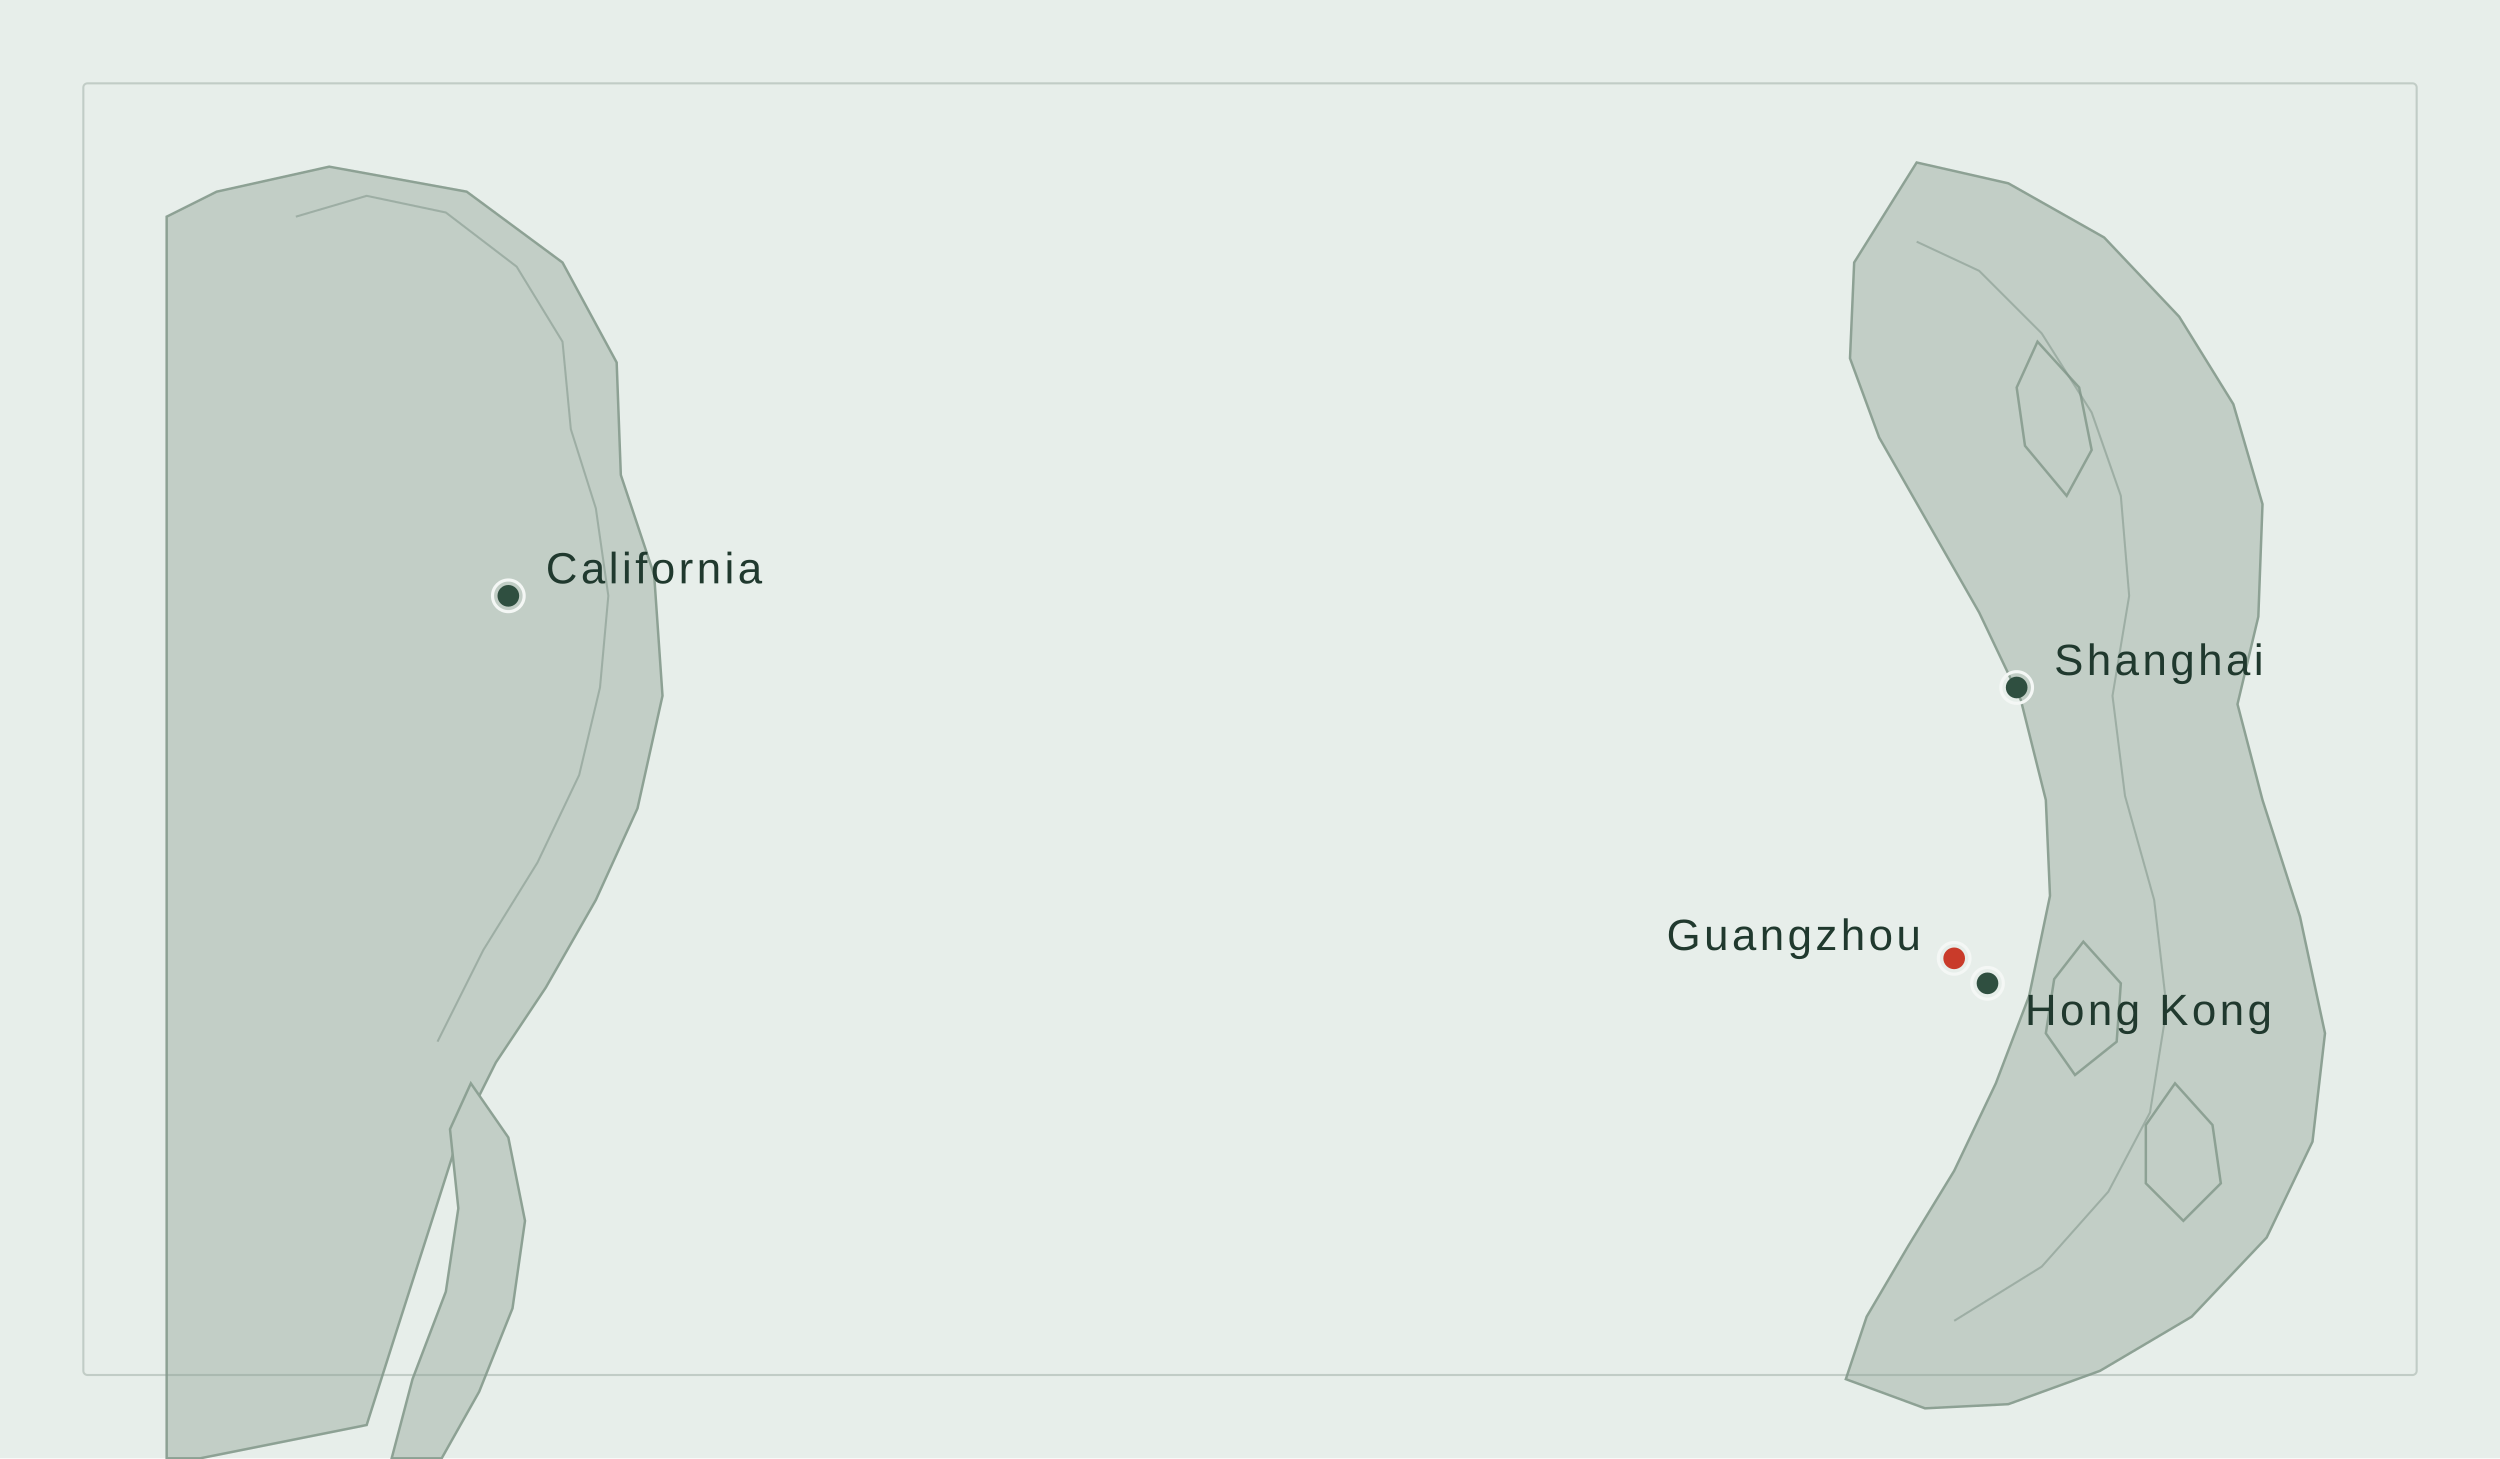
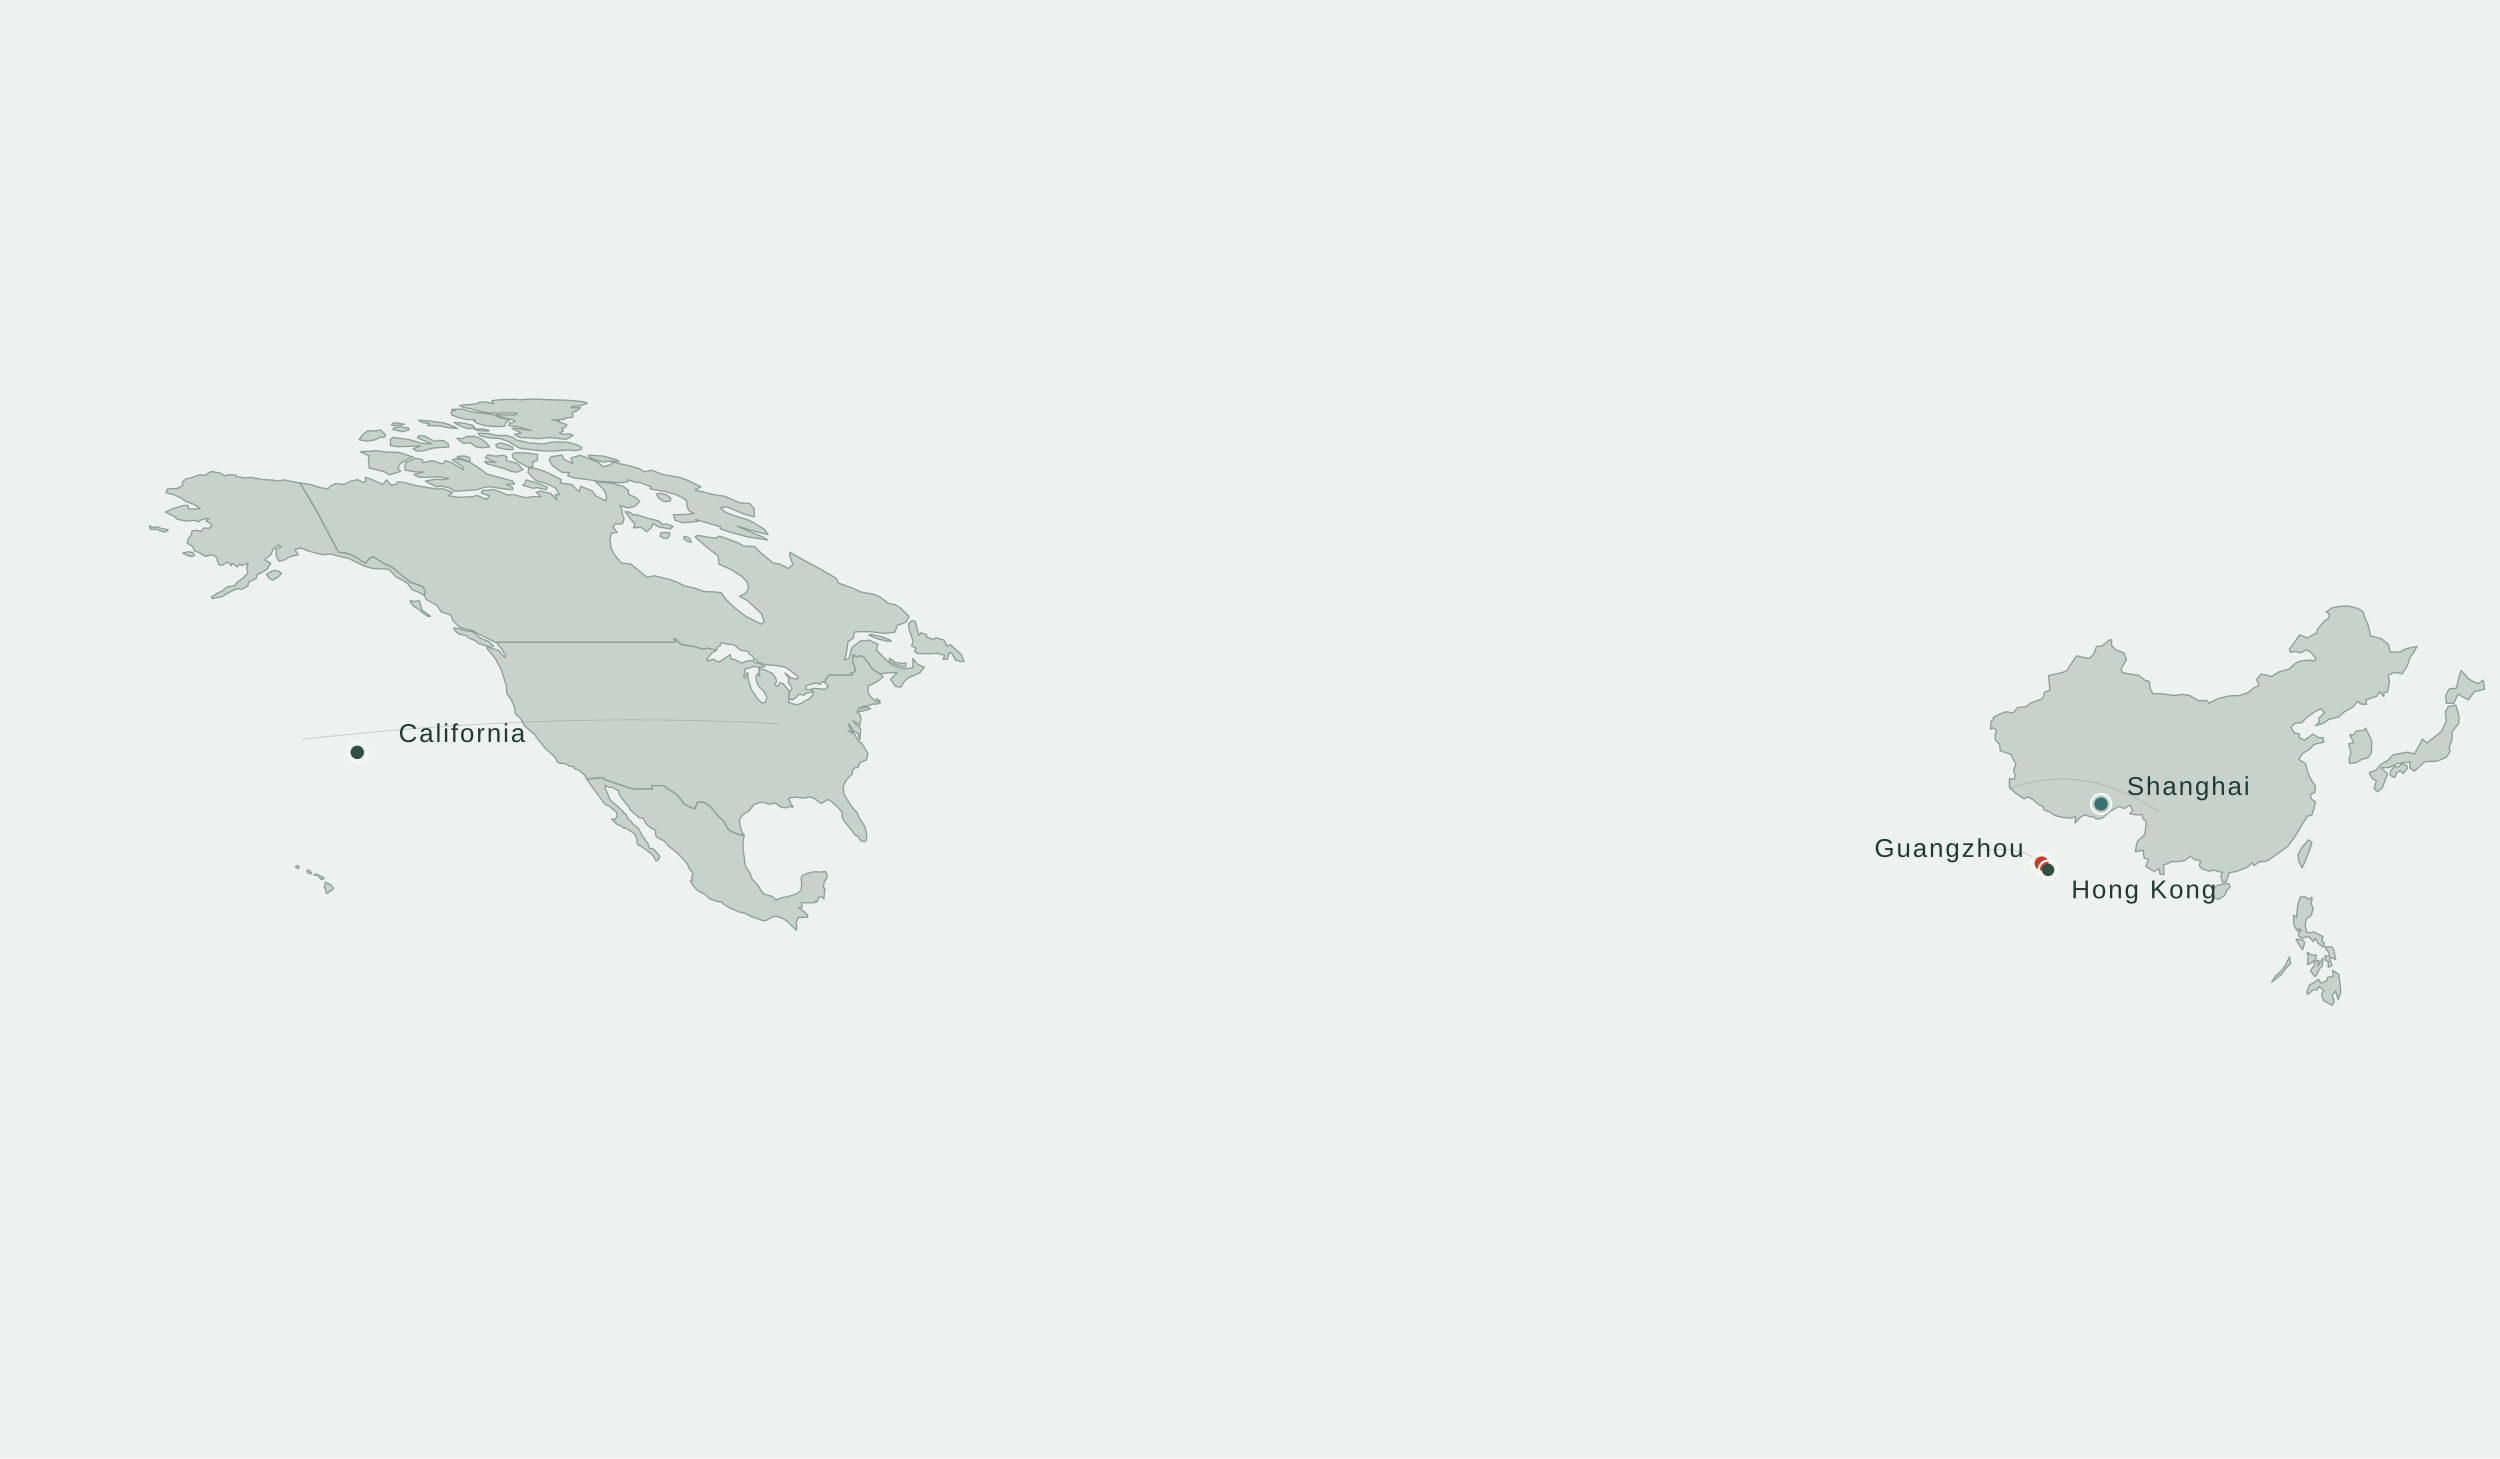
<svg xmlns="http://www.w3.org/2000/svg" viewBox="0 0 1200 700" role="img" aria-labelledby="title desc">
  <defs>
    <style>
-       .ocean { fill: #e7eeea; }
-       .land { fill: #c2cec6; stroke: #8da194; stroke-width: 1.2; }
-       .coast { fill: none; stroke: #7f9488; stroke-width: 1; stroke-opacity: 0.55; }
+       .ocean { fill: #edf2ee; }
+       .land { fill: #c7d2ca; stroke: #8ea095; stroke-width: 1.05; stroke-linejoin: round; }
+       .coast { fill: none; stroke: #7f9287; stroke-width: 0.72; stroke-opacity: 0.4; }
      .marker { fill: #2f4f40; }
-       .marker-accent { fill: #c93b2a; }
-       .marker-ring { fill: none; stroke: #f4f7f5; stroke-width: 1.5; }
+       .marker-primary { fill: #3d7070; }
+       .marker-core { fill: #c93b2a; }
+       .marker-ring { fill: none; stroke: #f7f9f7; stroke-width: 1.7; }
      .label {
        font-family: "DIN 2014", "DIN2014", "DIN Alternate", "Arial Narrow", Arial, sans-serif;
-         font-size: 21px;
+         font-size: 20px;
        font-weight: 520;
-         letter-spacing: 0.08em;
+         letter-spacing: 0.075em;
        text-transform: uppercase;
-         fill: #20392e;
-       }
-       .frame {
-         fill: none;
-         stroke: #85988d;
-         stroke-opacity: 0.38;
-         stroke-width: 1;
+         fill: #213a2f;
      }
    </style>
  </defs>
  <rect class="ocean" x="0" y="0" width="1200" height="700" />
-   <path class="land" d="M104 92     L158 80 L224 92 L270 126 L296 174 L298 228 L314 276 L318 334 L306 388     L286 432 L262 474 L238 510 L220 546 L206 590 L190 640 L176 684 L96 700 L80 700     L80 104 Z" />
-   <path class="land" d="M226 520 L244 546 L252 586 L246 628 L230 668 L212 700 L188 700 L198 662 L214 620 L220 580 L216 542 Z" />
-   <path class="land" d="M920 78     L964 88 L1010 114 L1046 152 L1072 194 L1086 242 L1084 296 L1074 338 L1086 384     L1104 440 L1116 496 L1110 548 L1088 594 L1052 632 L1008 658 L964 674 L924 676     L886 662 L896 632 L916 598 L938 562 L958 520 L974 478 L984 430 L982 384 L970 336     L950 294 L926 252 L902 210 L888 172 L890 126 Z" />
-   <path class="land" d="M978 164 L998 186 L1004 216 L992 238 L972 214 L968 186 Z" />
-   <path class="land" d="M1000 452 L1018 472 L1016 500 L996 516 L982 496 L986 470 Z" />
-   <path class="land" d="M1044 520 L1062 540 L1066 568 L1048 586 L1030 568 L1030 540 Z" />
-   <path class="coast" d="M142 104 L176 94 L214 102 L248 128 L270 164 L274 206 L286 244 L292 286 L288 330 L278 372 L258 414 L232 456 L210 500" />
-   <path class="coast" d="M920 116 L950 130 L980 160 L1004 198 L1018 238 L1022 286 L1014 334 L1020 382 L1034 432 L1040 484 L1032 534 L1012 572 L980 608 L938 634" />
-   <g>
-     <circle class="marker" cx="244" cy="286" r="5.2" />
-     <circle class="marker-ring" cx="244" cy="286" r="7.6" />
-     <circle class="marker" cx="968" cy="330" r="5.2" />
-     <circle class="marker-ring" cx="968" cy="330" r="7.6" />
-     <circle class="marker-accent" cx="938" cy="460" r="5.2" />
-     <circle class="marker-ring" cx="938" cy="460" r="7.6" />
-     <circle class="marker" cx="954" cy="472" r="5.2" />
-     <circle class="marker-ring" cx="954" cy="472" r="7.6" />
+   <g transform="translate(590 190) scale(0.62)">
+     <path class="land" d="M770.8 386.8l-5.1 3.1-4.5-2 0.2-5.6 2.9-2.9 6.3-1.8 3.3 0.1 1.1 2.5-2.7 2.8-1.5 3.8z m123.1-154l-3.1-3.8-2.4 3.6-8.3 2.8 0.5 3.4-4.5-0.2-2.3-2.1-4.1 4.6-6.2 3.5-4.7 4.1-7.6 1.9-4.3 3-5.9 1.8 3.2-3-0.9-2.5 4.7-4.4-2.3-3.4-4.9 2.3-6.5 4.5-3.8 4.2-5.3 0.3-3.1 3 2.3 4.4 4.2 1.1-0.1 2.9 4 1.9 6.5-4.7 4.5 2.6 3.4 0.1 0.6 3.4-7.8 1.8-2.9 3.5-5.6 3.3-3.3 4.6 5.5 3.5 1.5 6.4 2.8 6 3.3 5-0.5 4.8-3.6 1.8 1.1 3.5 3.1 2-1.3 5.3-1.7 5.1-3.2 0.6-4.5 7-5 8.6-5.7 7.7-8 6-8.1 5.5-6.4 0.8-3.6 2.8-1.8-2.1-3.4 3.3-8 3.2-6 1-2.4 6.9-3.1 0.4-1.2-4.7 1.5-2.6-7.5-2-2.7 1-5.5-1.7-2.5-2.6 1.1-3.8-5-1.1-2.6-2.5-5 3.5-5.5 0.7-4.5 0-3.1 1.6-3 0.9 0.3 7.5-3-0.2-0.4-1.5 0-2.7-4.2 1.9-2.4-1.2-4-2.5 2.1-5.4-3.4-1.2-0.8-6-6.1 1.1 1.5-7.7 5.8-5.5 0.8-5.3 0.4-5-2.2-1.6-1.4-3.8-3.3 0.5-5.9-1 2.3-2.7-2.1-4.1-4.3 2.8-4.4-1.6-7 4.1-5.7 4.9-4.6 0.8-2.1-1.8-3-0.1-3.7-1.5-3.2 1.6-4.4 4.8 0.3-5.1-3.6 1.4-6.4-0.6-6-1.5-4.1-2.9-4.1-1.3-1.3-3.1-2.9-0.9-4.9-4.3-4-2-2.6 1.6-6.7-4.6-4.6-4.1 0-7.1 3.7 0.8 0.9-3.3-1.4-3.3 1.8-5.3-4-7.6-8.2-2.7-0.3-5-3.1-3-0.5-1.8 0.3-3.7 0.9-2.6-2.8-1.4-2 0.6 0.5-6 2-1.4-0.3-1.6 6-3 4.1-1.3 5.3 0.9 3.3-4.1 7-0.8 2.6-2.5 9.4-3.5 1.2-1.5 0.8-3.7 4.1-1.6-1-11.2 11-2.5 3.1-1.4 7.5-11.4 9.4 2.1 3.7-2.9 2.4-6.4 4.4-0.6 5.2-4.2 2.1-0.5-0.1 4.4 3.1 3.4 6.5 2.4 2 5.1-4.2 7.4 1.1 2.8 5.8 1.1 6.7 0.9 5.1 4 3 0.7 0.9 5.9 2.1 3.8 5.8-0.2 10.4 1.5 7.2-0.9 4.9 0.9 6.9 4 6.3-0.1 2 2.1 6.7-3.5 8.9-2.2 7.9-0.3 6.5-2.2 4.4-3.5 4-2.1-0.5-2.2-1.2-2.4 3.5-4.1 2.8 0.5 5.1 1.3 5.7-3.4 8.2-2.4 4.5-4.2 3.8-1.9 7.6-0.8 3.9 0.7 0.9-2.2-3.9-4.5-3.7-2-4.3 2.3-4.8-1-3 0.8-0.9-2.5 4.7-6.4 3.3-4.7 5.6 2.4 7.7-4 0.4-2.8 5.7-6.6 3.1-2 0.5-3.5-2.4-1.4 4.6-3.1 6.2-1.1 6.5-0.2 7 1.8 3.9 2.3 2.1 6.3 1.5 2.7 1.2 3.8 1.1 6.2 8.4 2 5.5 4.5 1.4 5.9 7.7 0 4.6-2.5 8.5-1.8-3.1 5.7-2.1 2.3-2.3 7-4 6.2-6.1-1.1-4.7 2.2 0.9 5.5-1.4 7.6-2.7 0.2-0.2 3.2z" />
+     <path class="land" d="M911.6 286.2l0.6 2.2-3.3 4-2.1-2.1-2.9 1.5-1.6 3.8-3.5-1.9 0.2-3 3.2-3.9 3.1 0.7 2.4-2.7 3.9 1.4z m35-19.4l-2.2 5.1 0.9 3.3-3 4.6-7 3-9.6 0.4-8.1 7.4-3.5-2.5 0-4.8-9.5 1.4-6.6 3.1-6.4 0.1 5.3 4.8-4.3 11-3.7 2.8-2.5-2.5 1.7-5.9-3.4-1.9-1.9-4.5 5.3-2 3.1-4 5.7-3.4 4.2-4.4 10.9-2 5.7 1.3 6.2-11.5 3.4 3.1 8.1-6.5 3.2-2.5 3.6-7.9-0.6-7.3 2.4-4.1 5.7-1.1 2.5 8.9-0.3 5.3-5.1 6.5-0.2 6.7z m16.9-45.4l3.6 1.4 3.8-2.8 1 7.2-7.8 1.8-4.8 6.4-8-4.4-3.2 7-5.8 0.1-0.4-6.4 2.8-4.9 5.5-0.4 1.9-8.8 1.7-5 5.8 6.6 3.9 2.2z" />
+     <path class="land" d="M867.6 262.8l0.3-0.6 2.4 0.3 2.3-3 3.8-0.3 2.4-0.4 0.9-1.6 4 7.7 1 4.2-0.5 7.5-2.3 3.5-5 1.3-4.6 2.7-4.9 0.5-0.3-3.5 1.4-4.9-1.8-6.7 4-1.1-3.1-5.6z" />
+     <path class="land" d="M833.2 360.1l-2.6 5.3-2.7-5.5-0.4-4.8 3.6-6.4 4.7-4.9 2.5 1.9-1.2 3.9-3.9 10.5z" />
+     <path class="land" d="M859.8 453.5l0.5 4.4 0.3 3.6-2 6-2-6.7-2.7 3.3 1.7 4.8-1.6 3.1-6.7-3.8-1.6-4.7 1.8-3.1-3.6-3.1-1.8 2.7-2.7-0.2-4.3 3.6-0.9-1.9 2.3-5.5 3.6-1.8 3.2-2.5 2 3 4.4-1.8 0.9-2.9 4.1-0.2-0.3-5 4.6 3.1 0.5 3.3 0.3 2.3z m-13.5-12.1l-2.1 2.2-1.8 4.1-1.9 1.9-3.4-4.5 1.2-1.7 1.5-1.9 0.7-4 3.2-0.4-1.1 4.4 4.4-6.3-0.7 6.2z m-31.4 6.3l-7.8 6.2 2.9-4.6 4.3-4 3.5-4.5 3.1-6.5 0.9 5.3-3.8 3.6-3.1 4.5z m19.7-16.8l3.4 2 3.6 0-0.2 2.8-2.7 2.7-3.7 2-0.1-3.1 0.5-3.3-0.8-3.1z m20.7-1.7l1.4 7.2-4.4-1.7 0.1 2.2 1.3 4-2.7 1.5-0.2-4.6-1.7-0.3-0.8-4 3.4 0.5-0.1-2.4-3.3-5 5.5 0.1 1.5 2.5z m-22.6-5.9l-1.6 5.6-2.4-3.2-2.7-5 4.8 0.2 1.9 2.4z m0.1-35.4l3.5 1.9 1.8-1.7 0.4 1.7-1 2.6 1.7 4.7-1.7 5.4-3.4 2.2-1.1 5.2 1.1 5.2 3 0.7 2.6-0.8 7 3.6-0.7 3.6 1.9 1.5-0.7 3-4.4-3.1-2-3.5-1.5 2.4-3.5-3.9-5.2 1-2.8-1.4 0.4-2.7 1.8-1.7-1.7-1.5-0.8 2.4-2.7-3.8-0.7-2.8 0-6.2 2.2 2.1 1-10.2 2.1-5.9 3.4 0z" />
+     <g transform="translate(-2000 0)">
+       <path class="land" d="M1302.7 384.2l-0.7 1.1-1.5-1 0-1.8-1.1-2.4 0.2-0.7 0.9-1-0.5-1.3 0.3-0.6 0.4 0.1 2.3 1.1 1 0.6 1 0.8 1.7 2.3-0.2 0.4-2 1.4-1.8 1z m-3.8-10.2l-1.9 0.5-1-1.4-0.7-0.5-0.1-0.4 0.5-0.6 2 0.6 1.6 1-0.4 0.8z m-4.1-3.4l-0.1 0.7-3.1-0.2 0.4-0.8 2.8 0.3z m-5.1-1l-0.3 0.4-0.4-0.1-2-0.2-0.8-1.5-0.3-0.3 1.5-0.9 0.5 0.5 1.8 2.1z m-9.9-4.3l-0.6 0.7-2-1.2 0.3-0.5 0.8-0.6 1.3 0.1 0.2 1.5z m323.5-168.4l-3.9 2.1-2 2.6-1.9 2.7 0.6 0.9 4.3-1.3 4.4 2.2 3-1.7 2.8-2 3.2-2.1 0.4 3.3 3.4 0.8 5.1 2.5 3.6-1.5 4.7-0.5 2.2 1.8 1.7 0.2 1.5 0.2 4.1 2.6-4.2 0.5-0.2 0-4.4-0.7-3.2 1.3-3.2 0.6-0.6 4.1-0.6 2.3 1.1 0.8 1.4-4.1 0.7-0.1 0.3 5 1.4 4.4 1.1 3.6 2.4 3.2 0.8 1.6 0.9 1.7 3.3 3.3 0.7 0.5 1.8-0.1 1-0.7 0.6-0.9 0.4-3.1-2.3-4.2-4-4-1.4-2.7-0.5-3.2 0.1-2.1 1.1-1.5 1.8 2.1-1-3.2 0.7-0.6-0.7-2.4 5.1 1.2 5.3 2.5 2.2 2.9 1.3 3-1.3 2.5 1.2 1.6 1.1 0.1 1.5-2.8 2.3 0.6 3.2 3.7 1.8 2.7-0.4 3.5 0.2 2.2-0.4 2.5 4 1.4 2.8 0.3 3.3-0.9 2.1-1.7 2.2-0.9 2.8-1.9 2.2-3.8-0.5-0.6-1.6-2 2-0.7 4.2 0.2 4.6 0.6 2.6-2.2-1.9-2.5-1.1-0.9 2.4-4.4 1.6-1.2 7.8 0 9.5 0-0.6-1.6 1.5-0.3 1.5-1-0.2-2.9-1.8-5 0.5-4.8 2.8 1.7 2.7-1.1 3.5 1.8 6.1 8.7 5.9 3.6 2.3 2.1-3.4 3.1-3.8 2.2-4.2 1.9-0.3 3.8 0.1 1.5 2.1 3.4 3.9 3.4 2.2 0.2-2-2.4 2.5 1.5 0.7 1.8-2.9 1-2.6-0.1-3.2 1.1-2.1 0.4-2.9 0.3-3.2 1.8 7-1.2 2.3 1.3-6.3 1.9-3.3 0-0.3-0.8-0.6 1.8 1.7 0.3 1.5 4.6-1.1 5-1.3-1.6-1.4-0.4-2.6-1.6 3 3.5 1.9 1.1 1.4 2.5-0.4 2.5-0.4 5.2-0.6-0.3-0.6-4.4-4-2.5-3.4-5.3 0.4 2.8 3.3 4.1-4.1-1.1 4.8 2.1 3.3 6.2 1.7 0.4 1.7 2.3 3.8 6.5-1.2 4.8-4.8 1.9-1.9 3.9-2.5 0.4-1.8 2.4 0.1 2.1-4.2 4.3-1.9 3.1-1.1 3.8 0.8 4.6 2.6 4.6 3.7 5.5 4 4.6 0.9 2.8 4.9 7.6 1 4.4 0.4 2.5-0.3 4-1.5 0.8-2.9-0.8-1.6-2.9-2.6-1.5-4.4-5.6-4-4.9-1.6-2.6-0.2-4.3-2.7-3.6-6.1-5.4-2.5-1-4.6 2.9-1-0.3-3.7-3-4-1.6-6 0.8-5.1-0.7-4.1 0.4-1.9 1 1.5 1.8 0.8 2.6 1.6 1.3-0.8 0.8-2.4-0.9-1.7 1.2-4-0.2-5.2-3.4-4.6 0.8-4.5-1.5-3.3 0.4-4.1 1.6-3.7 4.8-4.7 2.8-2.2 3.1-0.5 2.9 1.1 4.5 1 3.1 1.6 2.2-2.1 0.2-4.3-1.4-4.8-2-2.3-3.1-2.4-4.5-4.2-3.7-3-3.8-4-4.5-4.6-2.6-4.5 0.1-2 5.2-5.1-2-3.4-1.9-2.4-3.6-2.8-3.4-4.1-2.9-3.5-2-2.7-2.3-9.5 0 0.8 2.7-4.3 0-10.9 0-13.9-4.6-9.1-3.1 0.1-1.3-6.7 0.7-6.1 0.5-1.9-3.3-4.6-3.8-2.8-0.7-1.1-1.9-3.2-0.3-2.4-1.8-5.3-0.6-1.7-1.1-1.7-3.6-7.3-6.5-7.3-9-0.3-1.5-3.1-2.1-5.9-5.5-2.6-5.2-4.1-3.6-0.8-5.3-2.3-5.5-3.6-5-0.3-6-1.8-5.8-1.8-5.8-4.5-8.6-4-5.4-2.7-3 0-1.2 8.3 2.2 5.3 5.9 0.6-1.6-3.2-5.2-4.1-5.2 14.3 0 14.9 0 4.9 0 15.3 0 14.8 0 15.1 0 15 0 17.1 0 17.2 0 10.3 0-1.4-2.4 1.6-0.1 3.1 3.5 2.2 1.1 3.7 0.4 5.8 1 6.1 1.9 3.6-0.8 7.2 1.6z m-339.9-56.5l-3.8 2.3-3-1.6-1.8-2.8 3.4-2.2 2.2-0.9 3.2 0.4 2.8 1.9-3 2.9z m-64.4-16.8l-2.6 0.9-3.3-1.1-3.3-1.6 4.2-1.1 3.8 0.6 1.2 2.3z m-34.9-22.8l3.1 1.1 2.6-0.6 4 1.6 4.7 0.7-0.2 0.7-3 1.2-3.7-1.3-2.1-1-3.8 0.3-1.2-0.5-0.4-2.2z m116.7-33.3l12.2 20.6 17.6 33.1 4.6 0.2 5.3 1.6 4.6 2.6 6.1 4 2.8-3.4 3.5-1.9 4.2 3.1 4.4 2.4 5.7 2.7 5.3 4.4 8.5 6.9 10.1 3.9 2.2 3.8-1.1 3-3.9-2.3-5.2-2-4.1-5.3-8.7-4.9-5.5-5.7-4.7-0.4-7.5-0.2-6.3-1.7-12.8-6.2-5-1.1-9-2.2-6.1 0.5-10.3-2.7-6.6-2.5-4.5 1.2 2.8 4.2-2.4 0.3-4.7 1.3-3.2 2-4.6 1.3-2.1-3.6-0.5-5.8 4.1-1.8-1.9-1.5-4.4 3.3-1.4 4-4.9 4.2 4.5 2.9-2.6 4.3-4.1 2.6-4 1.8-0.2 2.7-6.2 3.1-0.5 2.9-4.7 2.6-3.5-0.5-3.9 1.7-4.1 2.1-3.4 2.1-7.7 1.8-1.1-1.1 4.4-2.9 4.1-1.9 4-3.3 5.7-0.7 1.5-2.5 5.3-3.6 0.6-1.2 2.7-2.2-0.8-4.6 1-3.5-4.7 1.8-1.8-1-1.8 2.2-4.1-3.1-0.5 2.2-2.8-3-3.8 2.4-2.8 0-1.6-3.6 0-2.2-3.7-2.1-5.5 1.1-4.8-2.8-3.6-1.4-1.2-3.3-4.3-2.6 0.6-3.3 2.6-3.3 0.5-3 3.5-0.4 3.4 0.9 2.5-2.8 3.4 0.5 2.7-1.8-1.8-2.6-2.9-1.1 2.4-2.2-2.7 0.1-4.1 1.2-0.9 1.3-3.9-1.3-6 0.7-6.9-1.4-2.6-2.3-6.7-3.3 5.3-2.4 8.6-2.7 3.5 0 0.5 2.8 9-0.2-4.9-3.5-6.1-2.2-4.1-2.8-4.9-2.3-6.5-1.8 1.3-2.9 7.3-0.2 4.3-2.5-0.2-2.6 3.1-2.6 3.8-0.6 6.6-2.4 4 0.4 4.8-2.9 6.7 1.1 4.2 2.5 1.3-1.1 7.1 0.3 0.4 1.3 6.8 0.9 3.9-0.5 9.6 1.7 8.2 0.5 3.6 0.7 4.9-0.9 7.3 1.6 4.9 0.8z" />
+       <path class="land" d="M1741.2 206.2l4.3 0.9 4.6-0.2-0.6 2.6-1.6 0.4-8.4-2.7-2.8-2.1 0.5-2 4 3.1z m-2.9-16.2l-2.3 0.1-8.1-1.9-7-3 1.3-0.5 7.8 1.5 7.2 2.7 1.1 1.1z m-307.7 3.8l-2.2 0.9-9.5-2.9-2.5-2.3-5.5-2.2-1.7-1.8-5.7-1.1-3.5-3.4-0.2-1.5 5.8 1.4 3.5 1 5 0.6 2.7 2.2 3.9 3 6.2 2.6 3.7 3.5z m327.7-13.7l1.4 5.5 1.5-2.2 4.5 1.4 0.1 2.2 5.9 1.7 1-1.5 6.6 1.9 2.3 4.6 2.7-1 3.4 3.3 4.7 4 2.3 5.6-2.1 0.2-4.3-1.2-3-5.2-2-0.8-1.6 5.5-3.2-0.2 1.3-3-6.1-1.6-5.2 0.4-9.9-0.2-2.3-1.9 1.4-2.2-3.5-1.7 1.1-3.8-3.3-10-0.1-3.6 2.4-2.1 2.5 0.2 0.6 1.7 0.9 4z m-392.3-21.7l2.7 0.8 4.3-0.5 2 7 6.7 5-2 0-4.3-2.8-3.1-2.9-3.4-1.9-2.2-2.7-0.7-2z m216.3-48.1l1.3 3.1-2.5-0.5-2.9-1.8-0.2-0.4 0-1.8 1.9 0.2 2.4 1.2z m-15-3.3l-2.1 3.3-3.3-0.2-2.5-1.5 0.7-2.7 6.2 0 1 1.1z m-31.3-16.9l3.3 2.5 1.4-0.9 4 1.5 6.8 2 6.8 1.7 3.2 2.8 2.8-0.5 5.1 1.9-2.1 1.9-8.3-1.4-5.1-2.6-1.3 3.1-3.4 3-4.8-3.4-5.5 0.5 1.1-2.8-3.9-4.6-3.7-5.2 3.6 0.5z m30.9-8.5l-4.4 0.3-4.1-2.7-1.8-3.1 3-0.8 5.1 1.5 2.8 2.4 0.3 0.8-0.9 1.6z m-94.9-10.8l-0.7 1.9-7.3-1.7-2.8 0.6-8.1-2.4 2-1.7 0.5-2.4 5.9 1.6 3.5 1 2.3 1 4.7 2.1z m257.8 144.4l-5.9-3.6-6.1-8.7-3.5-1.8-2.7 1.1-2.8-1.7-0.5 4.8 1.8 5 0.2 2.9-1.5 1-1.5 0.3 0.6 1.6-9.5 0-7.8 0-1.6 1.2-2.4 4.4-0.1-0.1-1.4-0.4-1.1 0.9-0.5 1.4-3.1-1.2-3.8 0.8-3.1 1-1.1 0.7-0.2 2.2 2.4 0.6 1.4-0.3 0.2-0.1 1.6 2-4 0.7-2.1 0.9-0.8 1-3.2-0.7-1.4 0.3-1.2 1.8-2.7 2.1-3.1-0.5-0.2-2.2 0.4-3.5 2.1-2.2-0.6-1.8-2.2-3 0.3-3.6-3.1-4 5 4 4.8 0.8 0.3-2.1-6.4-4.9-2.9-2-5.4-1.2-4.5-0.6-4-0.1-4.3-0.8-1.9-1.4-0.3 0.9-1.5-0.2-0.3-2.1-2.6-0.8-0.7-2.4-3.2-1.9-0.3-1.8-6.2-1-4-3.5-1.8-0.9-3.6-0.1-5.5-1.3-0.6 0.8-0.1 1.6-2.2 0.9-0.5 2.5-7.2-1.6-3.6 0.8-6.1-1.9-5.8-1-3.7-0.4-2.2-1.1-3.1-3.5-1.6 0.1 1.4 2.4-10.3 0-17.2 0-17.1 0-15 0-15.1 0-14.8 0-15.3 0-4.9 0-14.9 0-14.3 0-0.7 0-12.6-6.2-4.8-2.7-10.2-2.6-5.4-5.6-1.2-3.8-7.6-2.6-3.4-5-8.1-4.5-1.7-3.2 1.1-3-2.2-3.8-10.1-3.9-8.5-6.9-5.3-4.4-5.7-2.7-4.4-2.4-4.2-3.1-3.5 1.9-2.8 3.4-6.1-4-4.6-2.6-5.3-1.6-4.6-0.2-17.6-33.1-12.2-20.6 8.6 1.3 8.2 2.6 4.7 0.5 2.2-2.3 3.9-1.7 6.6 0.7 4.5-2.4 5.8-1.3 4.5 2.2 2.1-1.3-0.9-2.5 3.2 0.6 10.7 4.8 2.7-3.6 3.7 4.1 4.4-0.9 0.3-1.6 5.3 0.3 8.2 2.3 11.3 2 6.5 0.9 3.8-0.3 8 2.8-3.7 2.7 8.6 1.2 10.9-0.6 2.8-1 7.4 3.3 2.2-2.8-6.4-2.3 1.1-1.9 4.8-0.3 2.9-0.5 4.6 1.3 6.9 3 4.3-0.4 9.8 2.5 5.8-0.9 6.3 0.1-3.8-3.4 2.8-1 8.3 1.9 5.1 5.2-1.6-4.4 3.5 0.1-3.6-5.5-7.9-3.4-7.1-2.2-5.9-5.9 0.6-3.9 6.3 0.9 6.7 2.3 12.1 6.1-0.8 2.6 8.9 1.2 5.8 5.6 1.1-4.3 8.8 3.5 3 4.1 8 3.8 0.2-4.1-2-4.7-6.4-6 6.4 0.4 7 0.8 8.6 2.7 3.4 2.7 0.1 3 6.2 2.9 2.4 2.8-4.2 3.9-5.1 0.9-6.1-1.7 1.6 2.8 0.6 4.8 1.2 2.5-1.3 3.9-6 0.4-1.2 2.4 3.2 3.8-4.5 0.7-1.2 4.8 0.9 6.6 2.2 4.7 5.5 6.9 7.6 1 6.8 5.6 5.9 4.6 5.6-1.2 10.9 2.7 6.6 2.3 5.8 2.9 7.4 1.6 7.1 2.6 8.2 0.4 5.7 0.6 3.7 5.3 6.5 6.2 9 7 11.9 5.9 2.2-2-2.4-6.4-10.5-9.8-6.2-3.3 5.3-2.9 1.6-4.2-1.1-4.3-4.1-4.1-7.9-5.1-9.9-4.5-0.5-6.3-7.2-5.4-10.7-9.2 1.8-1.3 9.3 1.6 5.2 0.5 2.1-1.5 6.3 2 9 3.4 3.8 2.3 8.6 0.4 5 5 9.2 7.6 5.1 0.9 7 3.5 3.3-3.3-2.4-6.6 0.1-2.8 9.2 5.4 14.1 7.6 12.6 7.3 1.9 3.8 9.8 3.4 7.7 3.5 9.3 1.6 5 2 7 5.2 4.6 0.8 4.2 2.4 6.9 6.9-1.4 2.4-1.5 2.2-6.2 2.2-1.8 5.2-7.6 1-11.7-1.3-7.5-0.1-4.8 0.4-0.6 4.6-4.2 2.8-1.1 8.3-1.7 5.9 3.6-1.1 2.1-8.3 6.6-5.3 7-0.6 6.8 3.1-1.5 4.3 6.7 6.8 5.1 4.8 8.9 3.2 7.8-0.9-0.1-7.2 3.8 4.6 5 2.3-3.3 4.2-8.7 3.8-3.3 2.6-2.7 4.6-4.2-0.4-3.9-5.5 5.2-5.3-8 0.3-5.2 0.7z m-354.4-165.9l0.4 2.5 7.3-1.6 8.2 2.6 1.8-2.6 5.4 1.7 8.4 5.2-0.1-2.2-8.3-5.4 2.7-0.8 4.8 0.9 6.7 2.1 7.7 5.1 5 3.8 9.5 2.6 10 2.6 1.8 2.4-6.3 0.4 4.6 2.1 0.5 2-8.4-0.8-8.5-1.5-4.6 0.3-6.1 1.9-9.9 0.8-7.1 0.5-4.4-2.6-7-1.5-3.1 0.7-8.7-4.4 2.2-0.5 5.6-1 6 0.3 4.5-1-9-1.2-8.4 0.4-5.9-0.1-3.8-2 7.5-2.1-6.2 0-8.2-1.4-0.1-3.9 0.8-2.1 7.7-3.2 5 1z m36.7-1.5l0.2 3.4-10-3.6 0.5-0.8 5.1-0.2 4.2 1.2z m113.6 1.6l2.3 1.5-4.4-0.2-4.5-0.1-3.4 0.7-1.6-0.3-8-2.8-2.3-1.9 1.4-0.3 9.8 0.6 10.7 2.8z m-40.9-0.3l7.1 3.3-1.6-4.2 7.3-2.2 13.8 5.4 3.8 3.5 6-1.6 1.1-2 12.3 2.6 8.9 2.5 3.5 2.4 6-1.2 8.6 3.4 12.6 2.1 6.4 2.2 10.4 5.1-4.5 2.5 14.4 3.6 8.2 1.2 12.4 5.2 7.2 0.4 3.5 3.9 0.3 6.6-8.3-2.4-13.2-5.5-4.7 0.7 3.2 3.3 8.4 3.3 8.9 2.6 3.6 1.6 9.4 5.7 3.2 4.2-7.4-1.6-16.3-4.7 11.8 5 8.5 3.6 3 2-14.7-2.3-13.3-3.4-8.4-2.9-0.2-1.6-9.8-3-9.4-2.7 1.9 1.6-11.8 0.9-5.8-1.9-1.5-4.3 8-0.1 8.2-0.7-3.7-2-1.6-2.8-0.7-5.5-4-2.5-3.9-1.9-9.6-2.7-10.7-1.8 1.1-1.4-8.4-3.4-4-0.3-5.5-1.9-0.3 1.6-6.7 0.7-16.4-1.2-10.5-1.6-7.6-0.8-5.5-1.9 1.5-2.4-5.8-0.1-7.4-5.3-2.6-4.7 1.5-2.1 8.4-1.4 1.4 3.3z m-58.8-3.5l5.9 1.1 6.3-0.7 2.8 1.5-0.8 2.5 8.5 2.3 4.5 4.7-4.4 2.1-4.4-0.5-4.9-2-14.3-4.1-1.7-1.7 8.8 0.7-8.1-3.4 1.8-2.5z m34.8 5.5l0.2 4-4.8-0.2-7.7-4.6-3-2.6-0.5-2.2 2.2-1.4 8.4 0.1 9 1.3-0.2 4.6-3.6 1z m-102.3 7.4l-8.6 2.6-4.1-2.4-11.6-2.8-0.1-2.2-0.5-3.9 0.5-3.4-6.7-3.1 12.4-0.8 6.6 1 10.3 0.3 5.2 1.5 6.4 2.2-3.7 1.3-6.4 3.7-1.7 3.7 2 2.3z m86.7-18.8l0.4 2-6.1-0.4-6.4-1.3-0.8-2.3 3.7-1.3 5.7 1.7 3.5 1.6z m-30.2-8.7l5.9 2.3 3.5 2.6 3.1 3.7-5.8 0.6-5.1-0.8-3.6-3-5.8 0.4-5.1-3.9 4.3 0.2 3.5-1.7 5.7 0.3-0.6-0.7z m-33.5 2.6l3.7 1.8 2.3-0.9 4.3 0.2 3.6 2.5 0.5 2.4-12.2 0.8-7.4 2.2-5.8 0.1-2.3-1.6 5.6-2.3-16.7 0.6-6.4-0.9 0-4.9 2-1.4 12.5 1.7 10.2 3 7.2 0.3-11.1-4.7 1.3-1.8 4.6 0.5 4.1 2.4z m45.2-4.4l6.4 1.5 7.4 0 5.6 1.7 1.8 1.8 5.9 1.2 4.1 1.2 5.5 0.2 6.2 0.4 4.5-1.1 7.2-0.4 6.7 0.3 7 1.9 3.9 2.1-0.5 1.4-4.2 1.1-5.9-0.6-10.1 0.8-7.9 0-7.1-0.6-12.5-1.6-5-2.8-3.8-2.5-6.8-2.2-8.7-0.6-6.4-1.5-1.4-2 8.1 0.3z m-83.6-2.7l3.8 3.7-0.9 1.8-3.3 0.2-4.8 2.1-5.3 0.8-6.2-1.1 2.5-3.7 4.2-3.1 5.7 0 4.3-0.7z m83.9 0.6l-1.5 0.2-7.5-0.4-2.9-1.3 7.6 0.1 3.9 0.9 0.4 0.5z m-61.9-0.8l-5.2 1.4-7.4-1.6 1.1-1.5 4.8-0.5 6.1 0.7 0.6 1.5z m-3.6-4.3l-3.2 0.9-6.1 0-0.8-0.7 2-1.4 2.2 0.2 5.9 1z m54.3 2.5l-4 1-4.6-1.1-4.1-1.8-3.1-1.9 5 0.2 2.6 0.3 6.7 1.6 1.5 1.7z m-17.3-1.2l4.2 2-6.8-0.6-8.2-1.5-8.4-0.2 1.7-1.4-6-1.1-2.6-1.7 7.9 0.6 12.2 1.7 6 2.2z m37.9-6.2l6.7 1.5-2.7 1.4-1.2 3.5-6 0.3-8.5-0.6-6.8-1.9-2.5-1.7 1-1.2-6.6 0-6.2-1.5-5.4-2-0.5-1.9 0.4-1.3 3.1-0.3-3.1-0.9 7.8-0.3 8.2 2.3 7.5 0.9 7.1 0.8 7.7 2.9z m38.1-14.1l9.7 0.3 8.3 0.4 8.5 1.1 2.1 1-4.8 1.7-6.6 0.8-1.3 0.9 7.5 0-3.2 2.5-3.3 1.2 0.7 3.6-6.1 0.8-0.6 0.9-10 0.5 6 0.5-1.1 0.8 7 2.3-0.7 1.6-3.4 1.4 1.4 1.9-2.9 1.4 2.3 1.1 6.1-0.2 2 1.2-5.4 3-12-1.4-10 0.8-6.5-0.6-7.5-0.3-3.9-2.3 5.2-1.1-7.1-3.5 1.7-0.3 13.2 2-9.9-3-7.4-0.9 0.1-1.9 4.7-1.1-1.6-1.5-8-1.8-5.3-2.3 10 0.2 3.6 0.5 2.8-1.6-8.8-0.5-11.9 0.3-8.7-1.5-5.8-1.7-6.1-1.2-3.1-1.4 3.8-0.7 3.8-0.1 5.7-0.7 2.4-1.4 4.6 0.2 5.7 1.1-1.3-2.1 3.3-0.6 5.3-0.4 10.1-0.2 2.6 0.4 8.5-0.6 7.8 0.2 7.8 0.3z" />
+       <path class="land" d="M1683.3 388l-1 0.1-1.4 3.9-1.1-0.8-0.7 0.3 0.2 1-5.2-0.1-5.3 0 0.6 3.7-2.6 0 2.5 2.1 2.3 1.6 0.9 1.4 1 0.4 0.2 2.2-7.3 0-1.9 5.3 0.9 1.2-0.4 1.5 0.1 1.9-7.4-7-3.3-2.1-4.8-1.7-3.1 0.5-4.2 2.4-2.8 0.7-4.3-1.7-4.4-1.3-5.7-3-4.4-0.9-6.9-3-5.2-3.1-1.7-1.7-3.2-0.4-6.1-2.1-2.9-3-6.6-3.6-3.5-4.1-1.8-3.2 1.8-0.6-0.9-1.9 1.1-1.7-0.4-2.2-2.3-3-1-2.5-2.4-3.3-6.1-6.5-6.5-5.1-3.5-4-5.3-2.7-1.4-1.6 0-4-3.1-1.5-4-3.2-2.4-4.5-3.1-0.5-4.1-3.5-3.3-3.1-0.8-2-4.2-5-3.3-4.9-0.6-2.5-4.7-2.6-1.7 0.3-3.7-1.8-0.1 2.6 1.7 3.1 1.9 4.9 2.5 2.7 5.3 4.5 1.3 1.5 0.9 0.5 1.3 2.2 0.9-0.1 2.1 4.2 2.1 1.7 1.7 2.3 4.2 3.3 3.1 6 2.2 2.9 2.1 3 1 3.5 2.7 0.2 2.8 2.9 2.5 2.9 0 1.2-1.9 2.4-1 0-2.2-4-4.3-3.7-4.5-3.2-3.2-1.6-0.7-4.8-1.5-3.5-3.1-2-4.4-2.9-0.6 0.8-1.8-1.7-3.7-1.5-4.1-3.8 0.3-0.5 2.3 0.4 1.5-2.5-0.4-2.9-5.4-4.6-3.7-1.8-3-4.1-3.2-4.3-3.9-5.2-3.9-5.8 6.1-0.5 6.7-0.7-0.1 1.3 9.1 3.1 13.9 4.6 10.9 0 4.3 0-0.8-2.7 9.5 0 2.7 2.3 3.5 2 4.1 2.9 2.8 3.4 2.4 3.6 3.4 1.9 5.1 2 2-5.2 4.5-0.1 4.6 2.6 4 4.5 3 3.8 4.2 3.7 2.4 4.5 2.3 3.1 4.8 2 4.3 1.4 2.1-0.2-0.9 5.7 0 4.7 1.2 8.7 0.1 3.2 1.6 3.6 2.3 3.1 1.9 5.1 4.6 4.8 1.9 3.7 2.8 3.2 6.3 1.8 2.8 2.7 4.6-1.8 4.2-0.7 4.1-1.2 3.3-1.1 3.2-2.6 0.6-3.8-0.5-5.5 0.7-1.9 3.5-1.7 5.6-1.5 5.1 0.2 3.3-0.5 1.6 1.4 0.4 3.1-2.3 3.8-0.7 4 1.3 1.1-0.4 2.9-0.5 5-1.7-1.6-1.2 0.1z" />
+     </g>
+     <path class="coast" d="M-718 266 C-596 252 -470 247 -348 254" />
+     <path class="coast" d="M604 304 C644 290 680 296 720 322" />
+     <path class="coast" d="M586 352 C612 348 626 356 640 374" />
+     <g>
+       <circle class="marker" cx="-675" cy="276" r="5.2" />
+       <circle class="marker-ring" cx="-675" cy="276" r="7.8" />
+       <circle class="marker-primary" cx="675" cy="316" r="5.2" />
+       <circle class="marker-ring" cx="675" cy="316" r="7.8" />
+       <circle class="marker-core" cx="629" cy="362" r="5.4" />
+       <circle class="marker-ring" cx="629" cy="362" r="8" />
+       <circle class="marker" cx="634" cy="367" r="4.8" />
+       <circle class="marker-ring" cx="634" cy="367" r="7.2" />
+     </g>
+     <text class="label" x="-643" y="268">California</text>
+     <text class="label" x="695" y="309">Shanghai</text>
+     <text class="label" x="615" y="357" text-anchor="end">Guangzhou</text>
+     <text class="label" x="652" y="389">Hong Kong</text>
  </g>
-   <text class="label" x="262" y="280">California</text>
-   <text class="label" x="986" y="324">Shanghai</text>
-   <text class="label" x="922" y="456" text-anchor="end">Guangzhou</text>
-   <text class="label" x="972" y="492">Hong Kong</text>
-   <rect class="frame" x="40" y="40" width="1120" height="620" rx="2" />
</svg>
